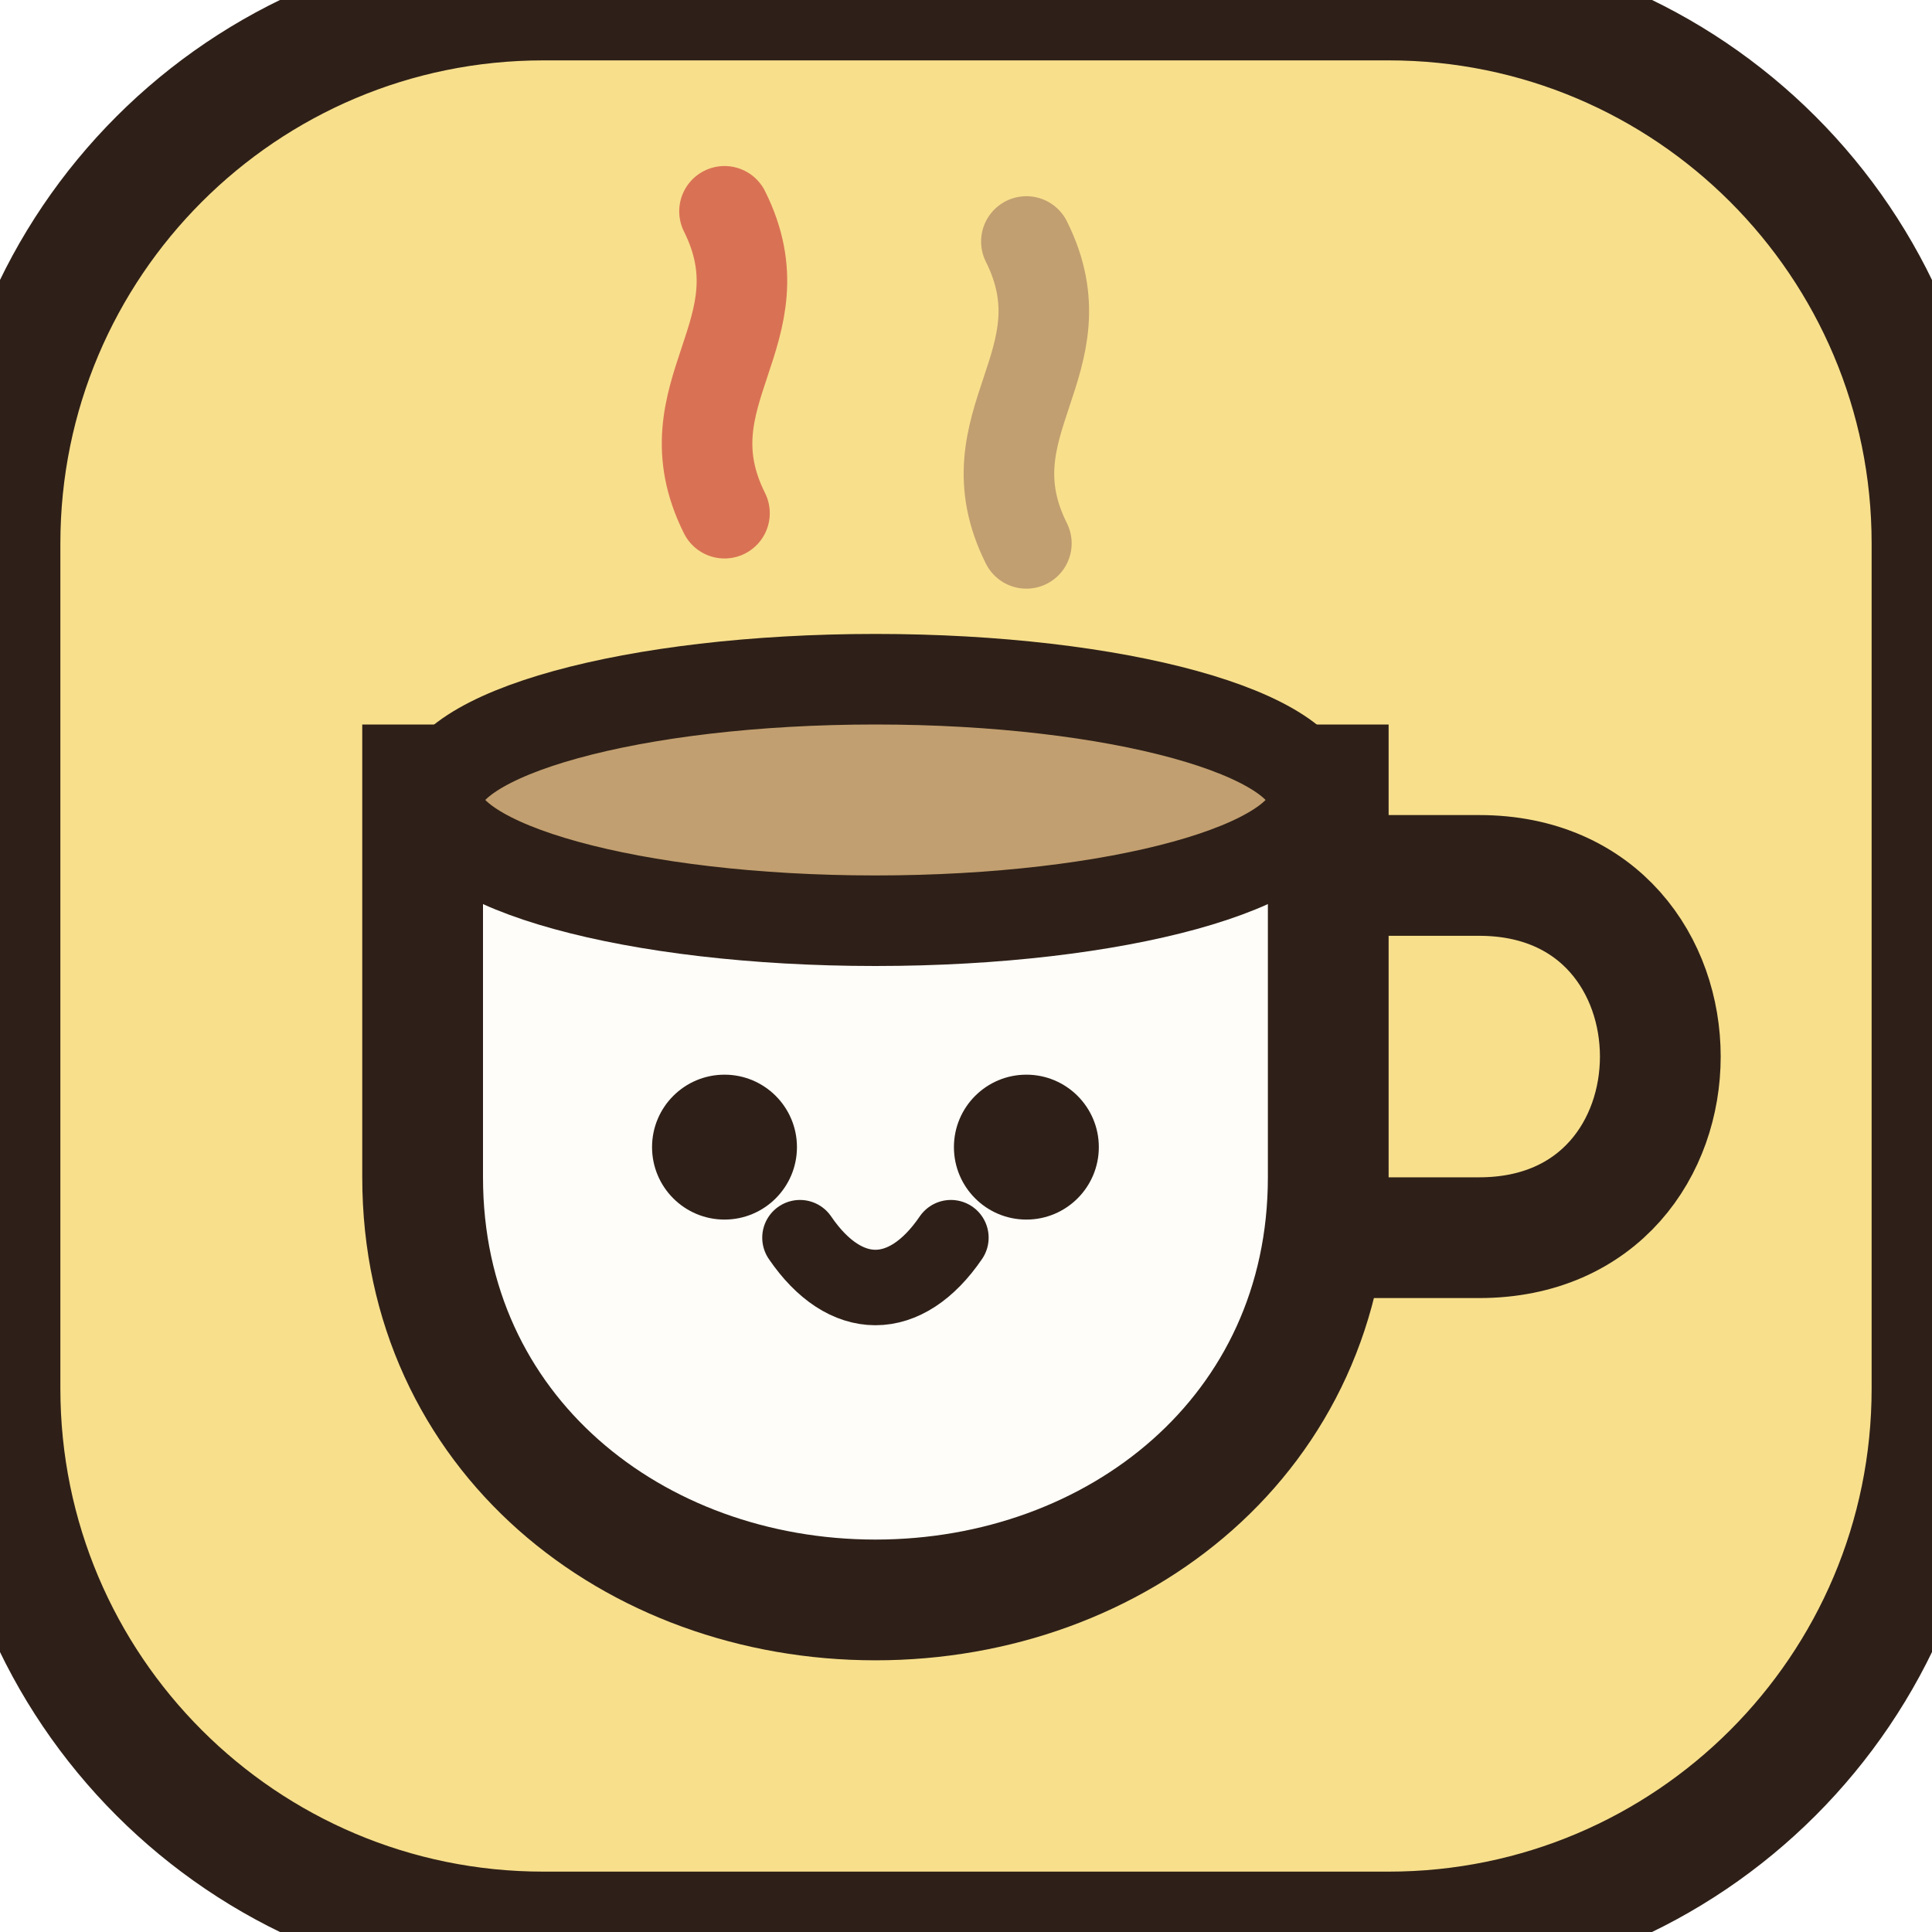
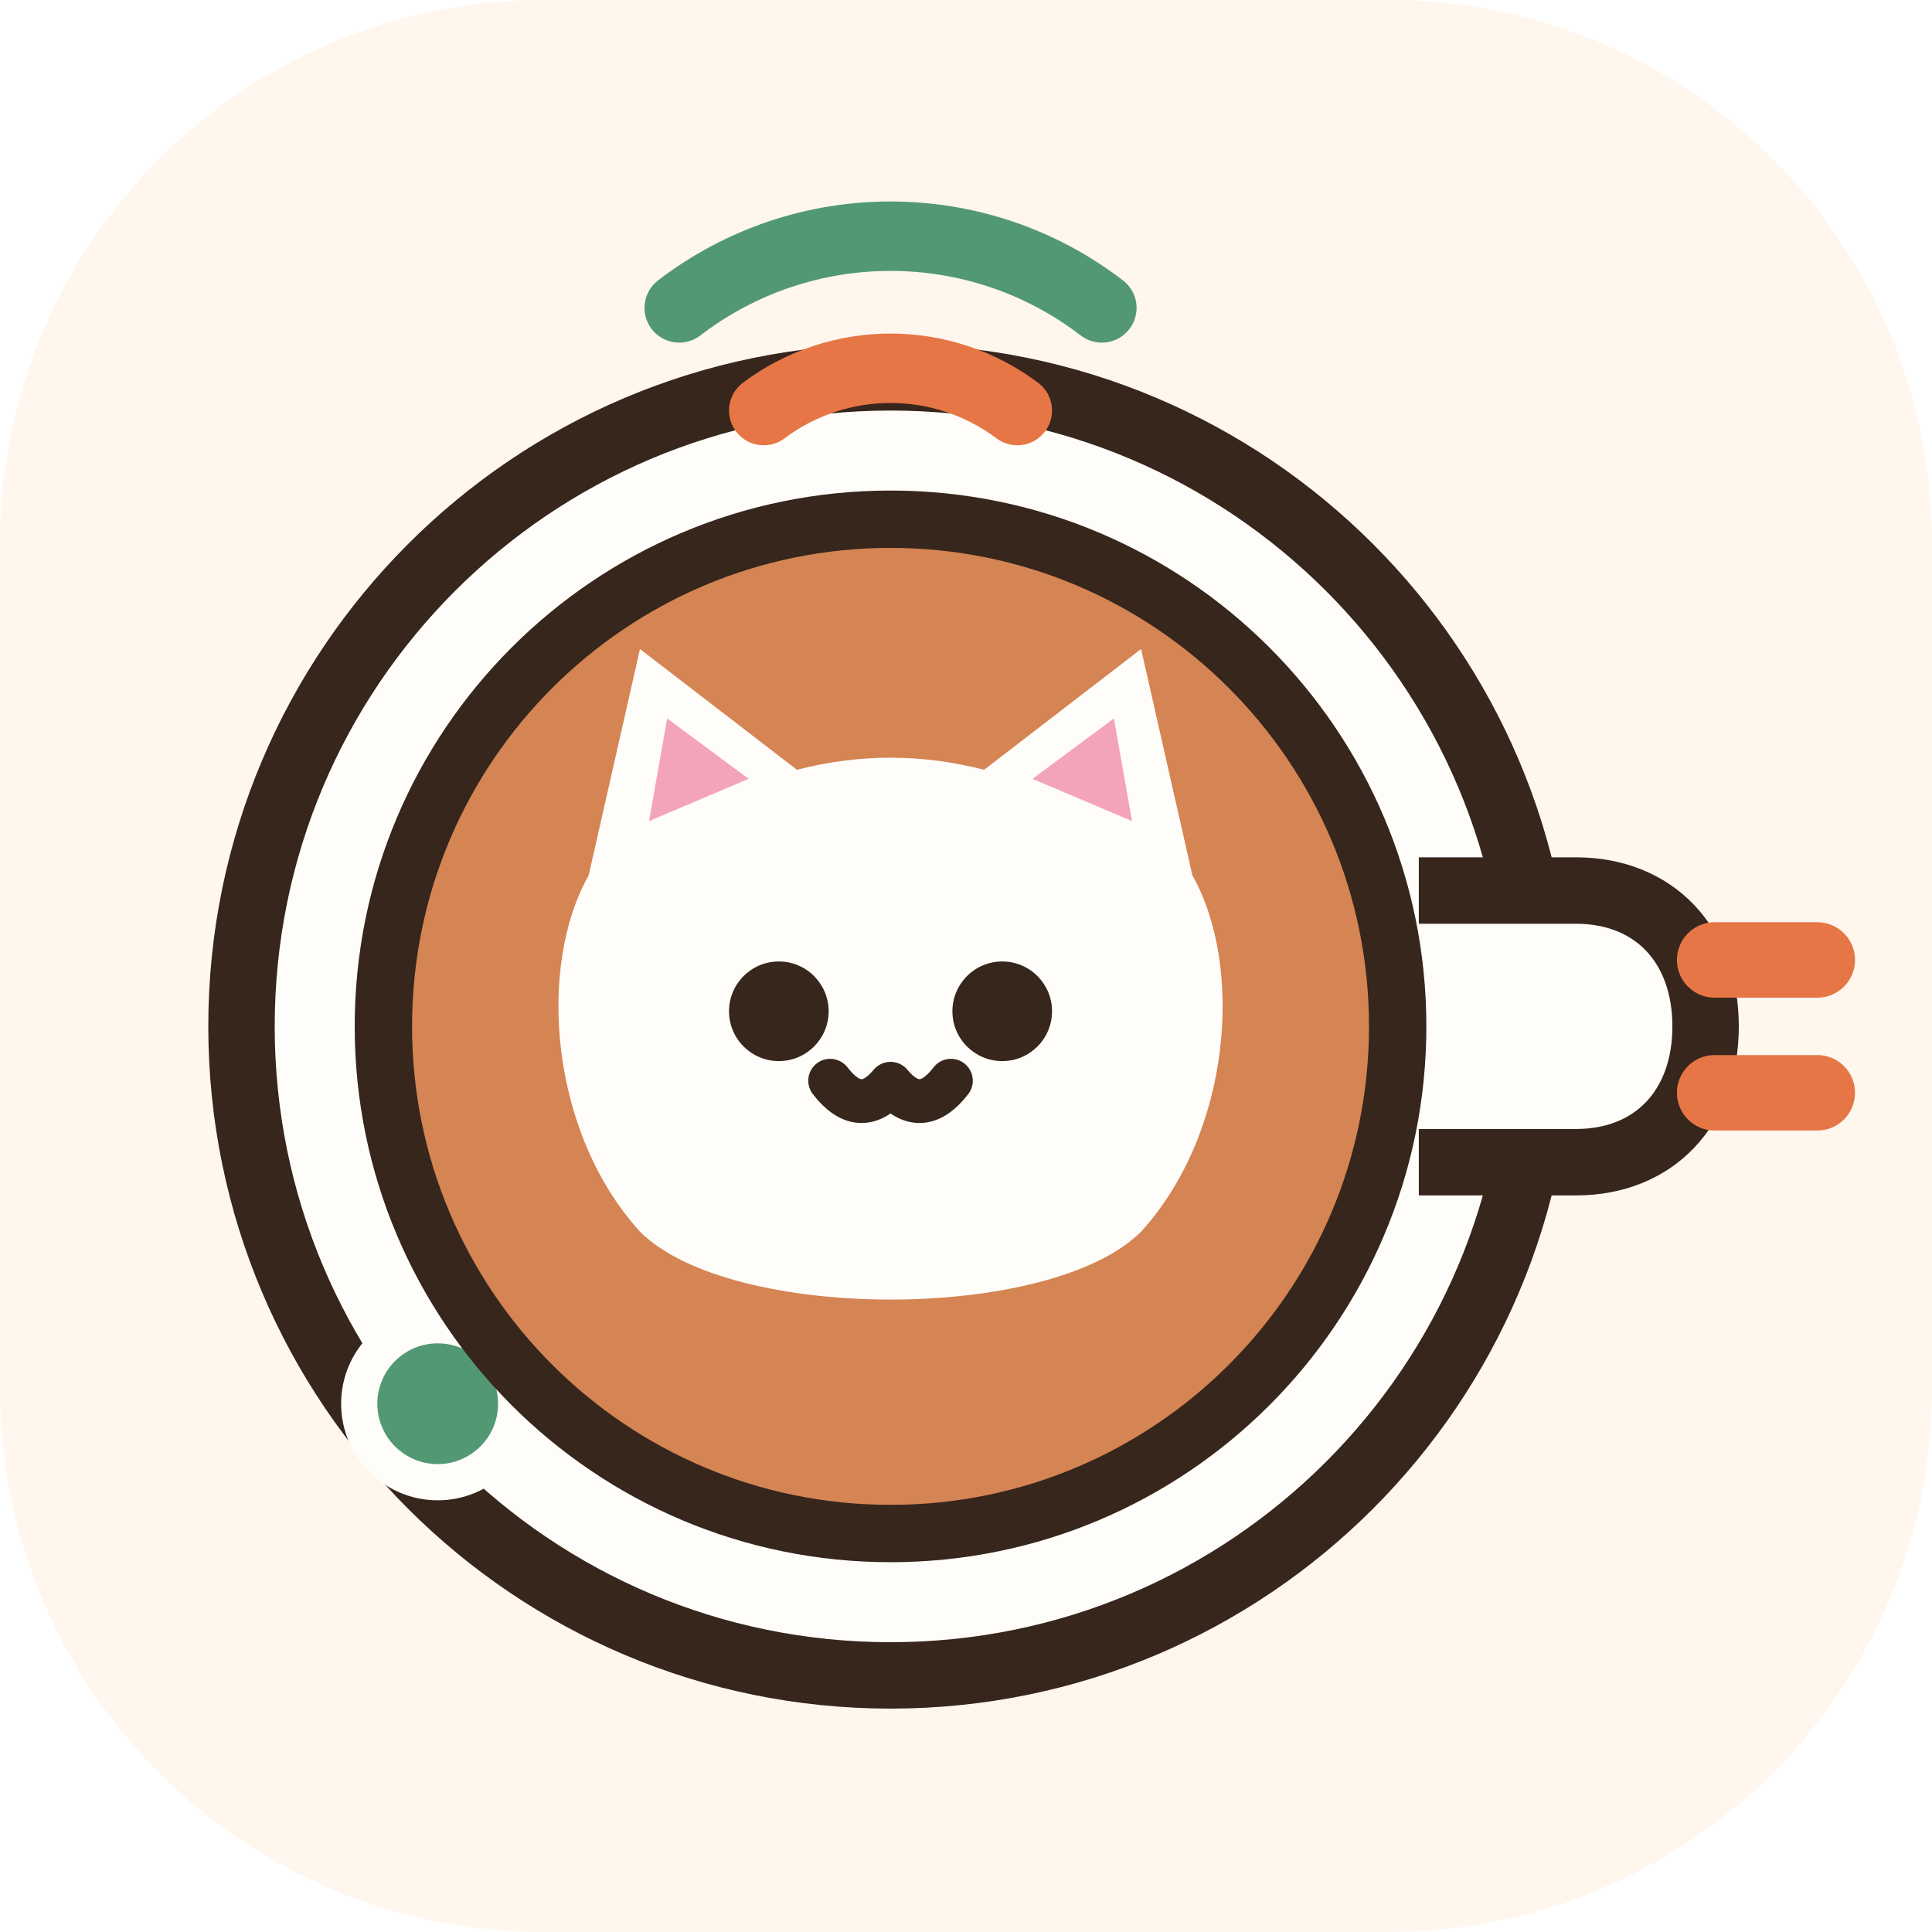
- <svg xmlns="http://www.w3.org/2000/svg" viewBox="0 0 64 64">
-   <rect width="64" height="64" rx="18" fill="#F8DF8C" stroke="#2E2018" stroke-width="4" />
-   <path d="M14 26 H44 V39 C44 47.5 37 53 29 53 C21 53 14 47.5 14 39 Z" fill="#FFFDF9" stroke="#2E2018" stroke-width="4" />
-   <path d="M44 29 H49 C53 29 55 32 55 35 C55 38 53 41 49 41 H44" fill="none" stroke="#2E2018" stroke-width="4" stroke-linecap="round" />
-   <ellipse cx="29" cy="26.5" rx="14.5" ry="4" fill="#C29F70" stroke="#2E2018" stroke-width="3" />
-   <circle cx="24" cy="38" r="2.4" fill="#2E2018" />
-   <circle cx="34" cy="38" r="2.4" fill="#2E2018" />
-   <path d="M26.5 41 C28 43.2 30 43.2 31.5 41" stroke="#2E2018" stroke-width="2.5" stroke-linecap="round" fill="none" />
-   <path d="M24 17 C22 13 26 11 24 7" stroke="#D97254" stroke-width="3" stroke-linecap="round" fill="none" />
-   <path d="M34 18 C32 14 36 12 34 8" stroke="#C29F70" stroke-width="3" stroke-linecap="round" fill="none" />
+ <svg xmlns="http://www.w3.org/2000/svg" viewBox="0 0 64 64" fill="none">
+   <rect width="64" height="64" rx="18" fill="#FFF6EE" />
+   <circle cx="29.5" cy="34" r="21.5" fill="#FFFDF9" stroke="#36261C" stroke-width="2.2" />
+   <circle cx="14.5" cy="46.5" r="2.6" fill="#529973" stroke="#FFFDF9" stroke-width="1.2" />
+   <path d="M47 29.5 H52.2 C54.8 29.5 56.5 31.3 56.5 34 C56.5 36.7 54.8 38.5 52.2 38.5 H47" fill="#FFFDF9" stroke="#36261C" stroke-width="2.2" stroke-linejoin="round" />
+   <line x1="56.8" y1="31.8" x2="60.2" y2="31.8" stroke="#E67645" stroke-width="2.5" stroke-linecap="round" />
+   <line x1="56.8" y1="36.2" x2="60.2" y2="36.2" stroke="#E67645" stroke-width="2.5" stroke-linecap="round" />
+   <circle cx="29.5" cy="34" r="16.8" fill="#D58454" stroke="#36261C" stroke-width="1.9" />
+   <path d="M22.5 10.2 A11.5 11.5 0 0 1 36.5 10.2" stroke="#529973" stroke-width="2.3" stroke-linecap="round" />
+   <path d="M25.3 13.6 A7 7 0 0 1 33.7 13.6" stroke="#E67645" stroke-width="2.3" stroke-linecap="round" />
+   <path d="M19.5 29 L21.2 21.5 L26.4 25.5 Q29.5 24.7 32.6 25.5 L37.8 21.5 L39.5 29 C41.2 32 40.8 37.5 37.8 40.8 C34.8 43.8 24.2 43.8 21.2 40.8 C18.2 37.5 17.8 32 19.5 29 Z" fill="#FFFDF9" />
+   <polygon points="22.1,23.8 21.5,27.2 24.8,25.8" fill="#F4A4B8" />
+   <polygon points="36.9,23.8 37.5,27.2 34.2,25.8" fill="#F4A4B8" />
+   <circle cx="25.8" cy="33.5" r="1.65" fill="#36261C" />
+   <circle cx="33.2" cy="33.5" r="1.65" fill="#36261C" />
+   <path d="M27.5 35.8 Q28.5 37.1 29.5 35.9 Q30.5 37.1 31.5 35.8" stroke="#36261C" stroke-width="1.45" stroke-linecap="round" stroke-linejoin="round" />
</svg>
